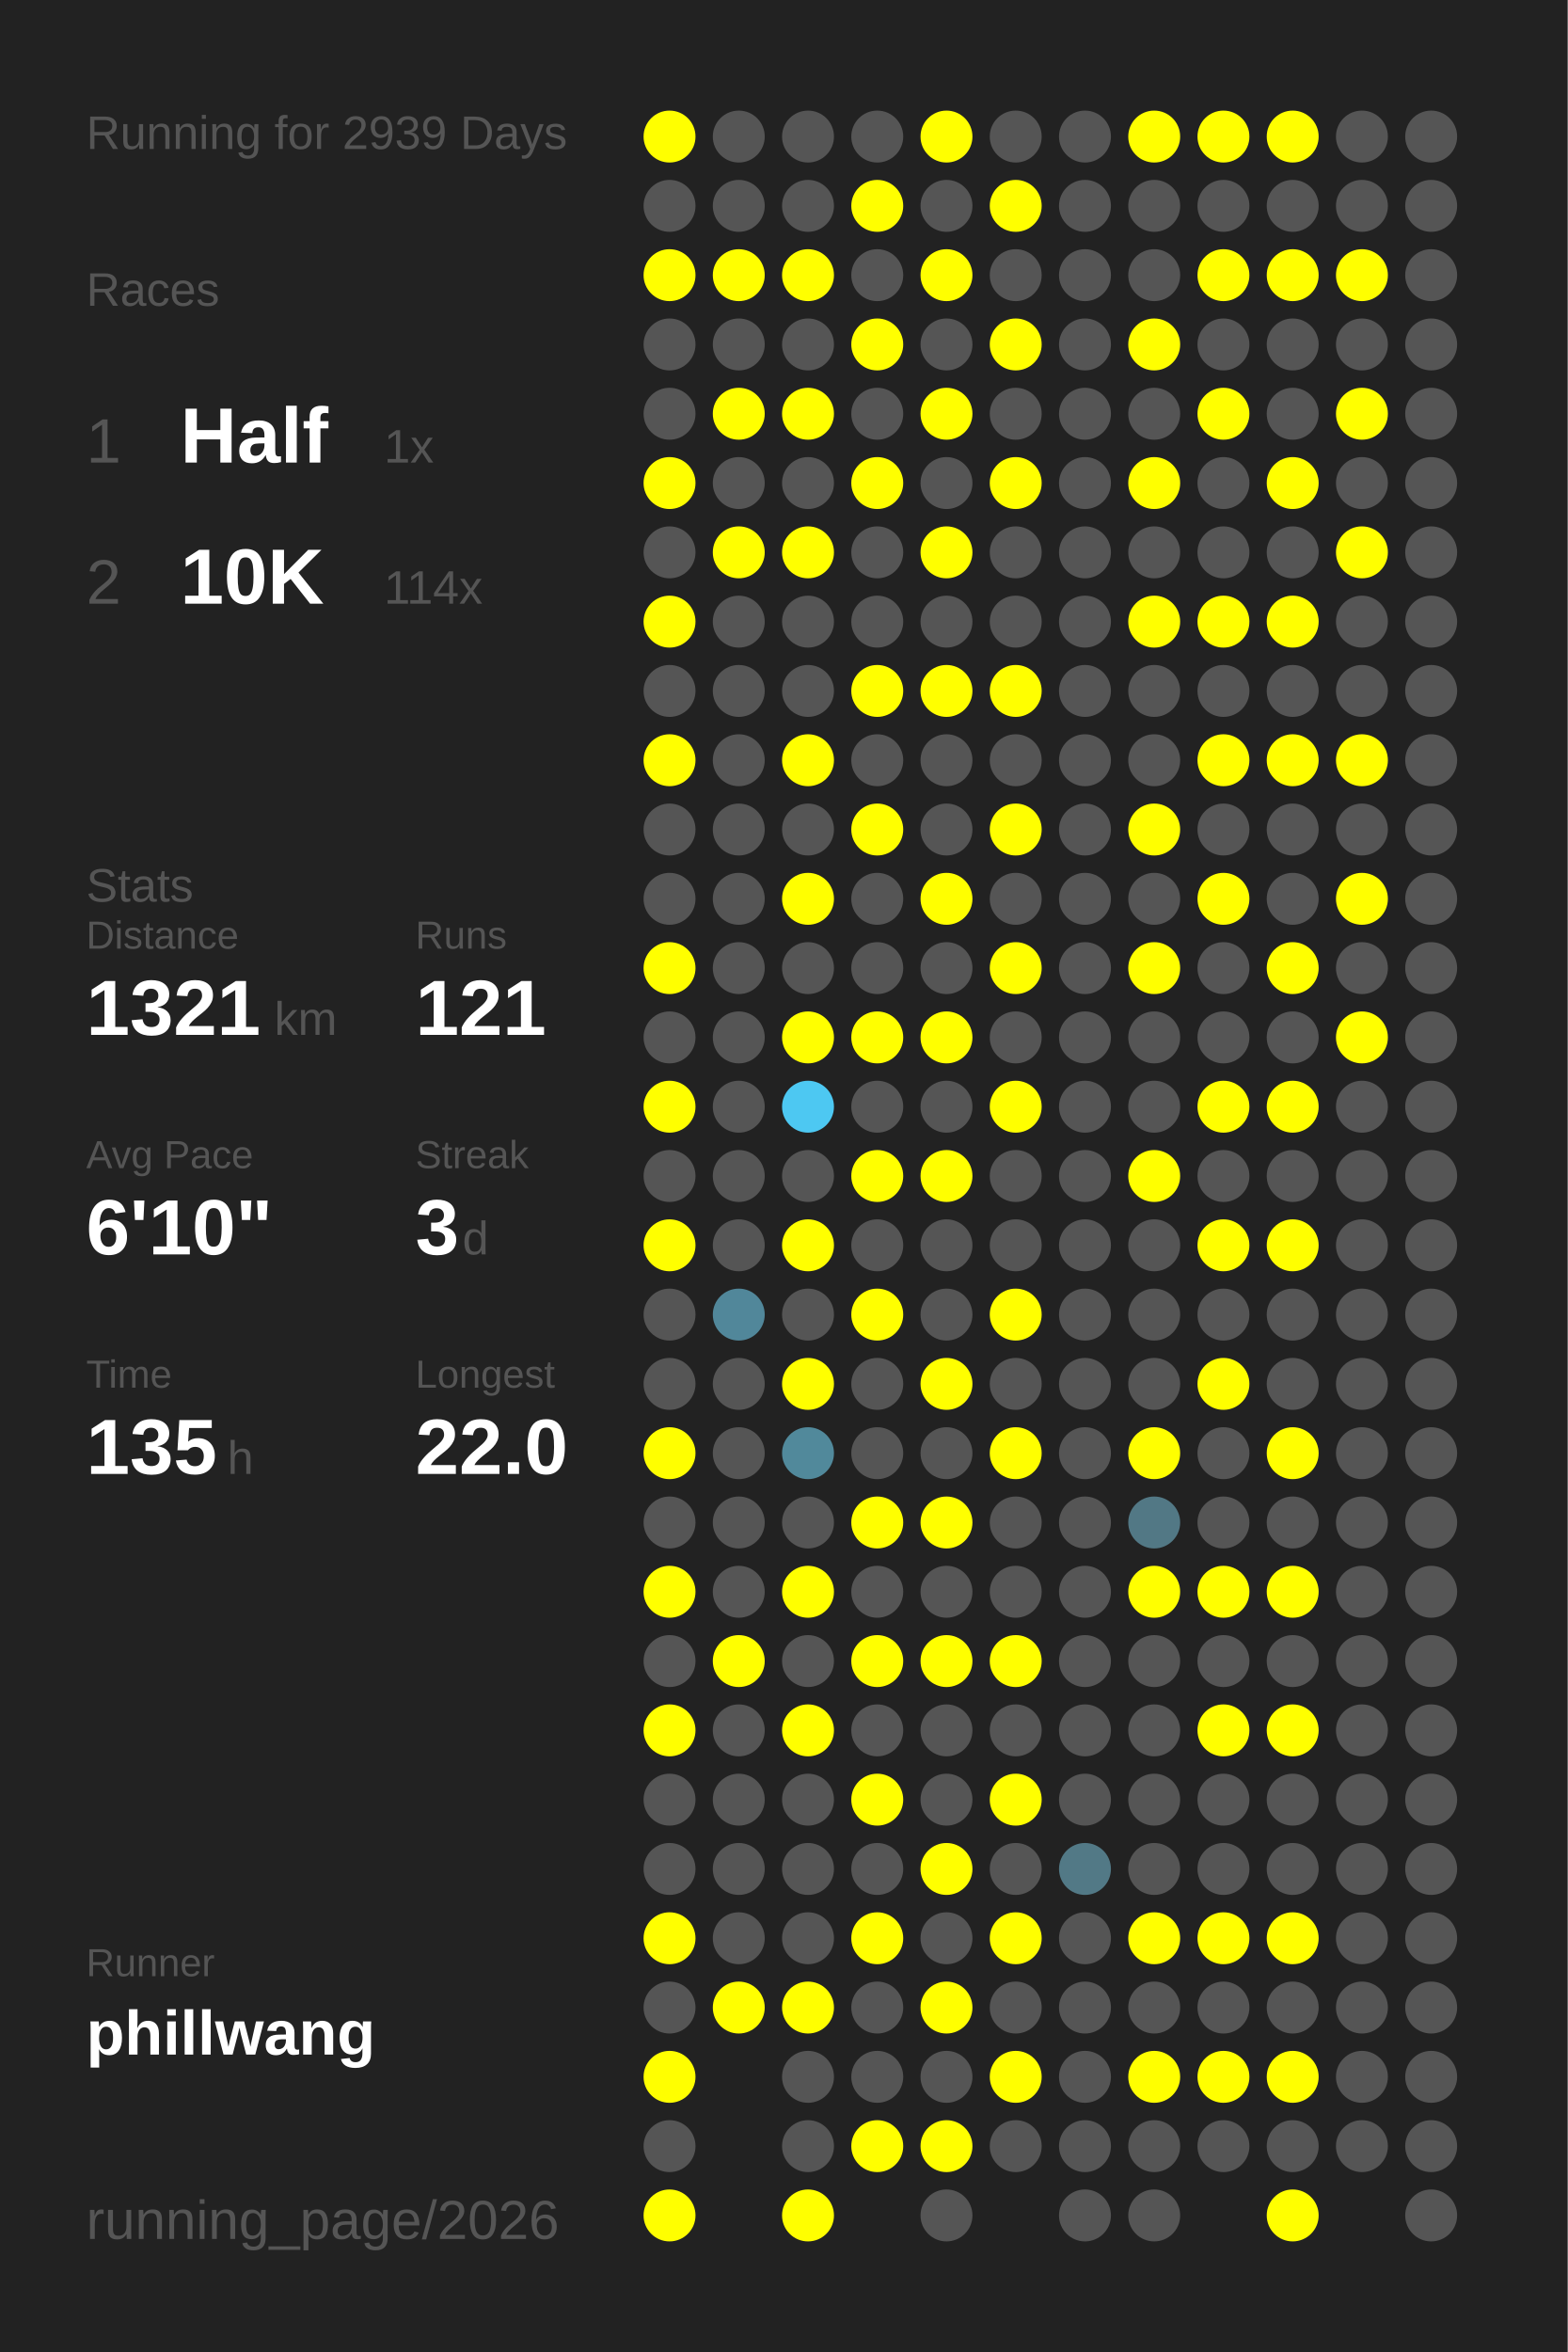
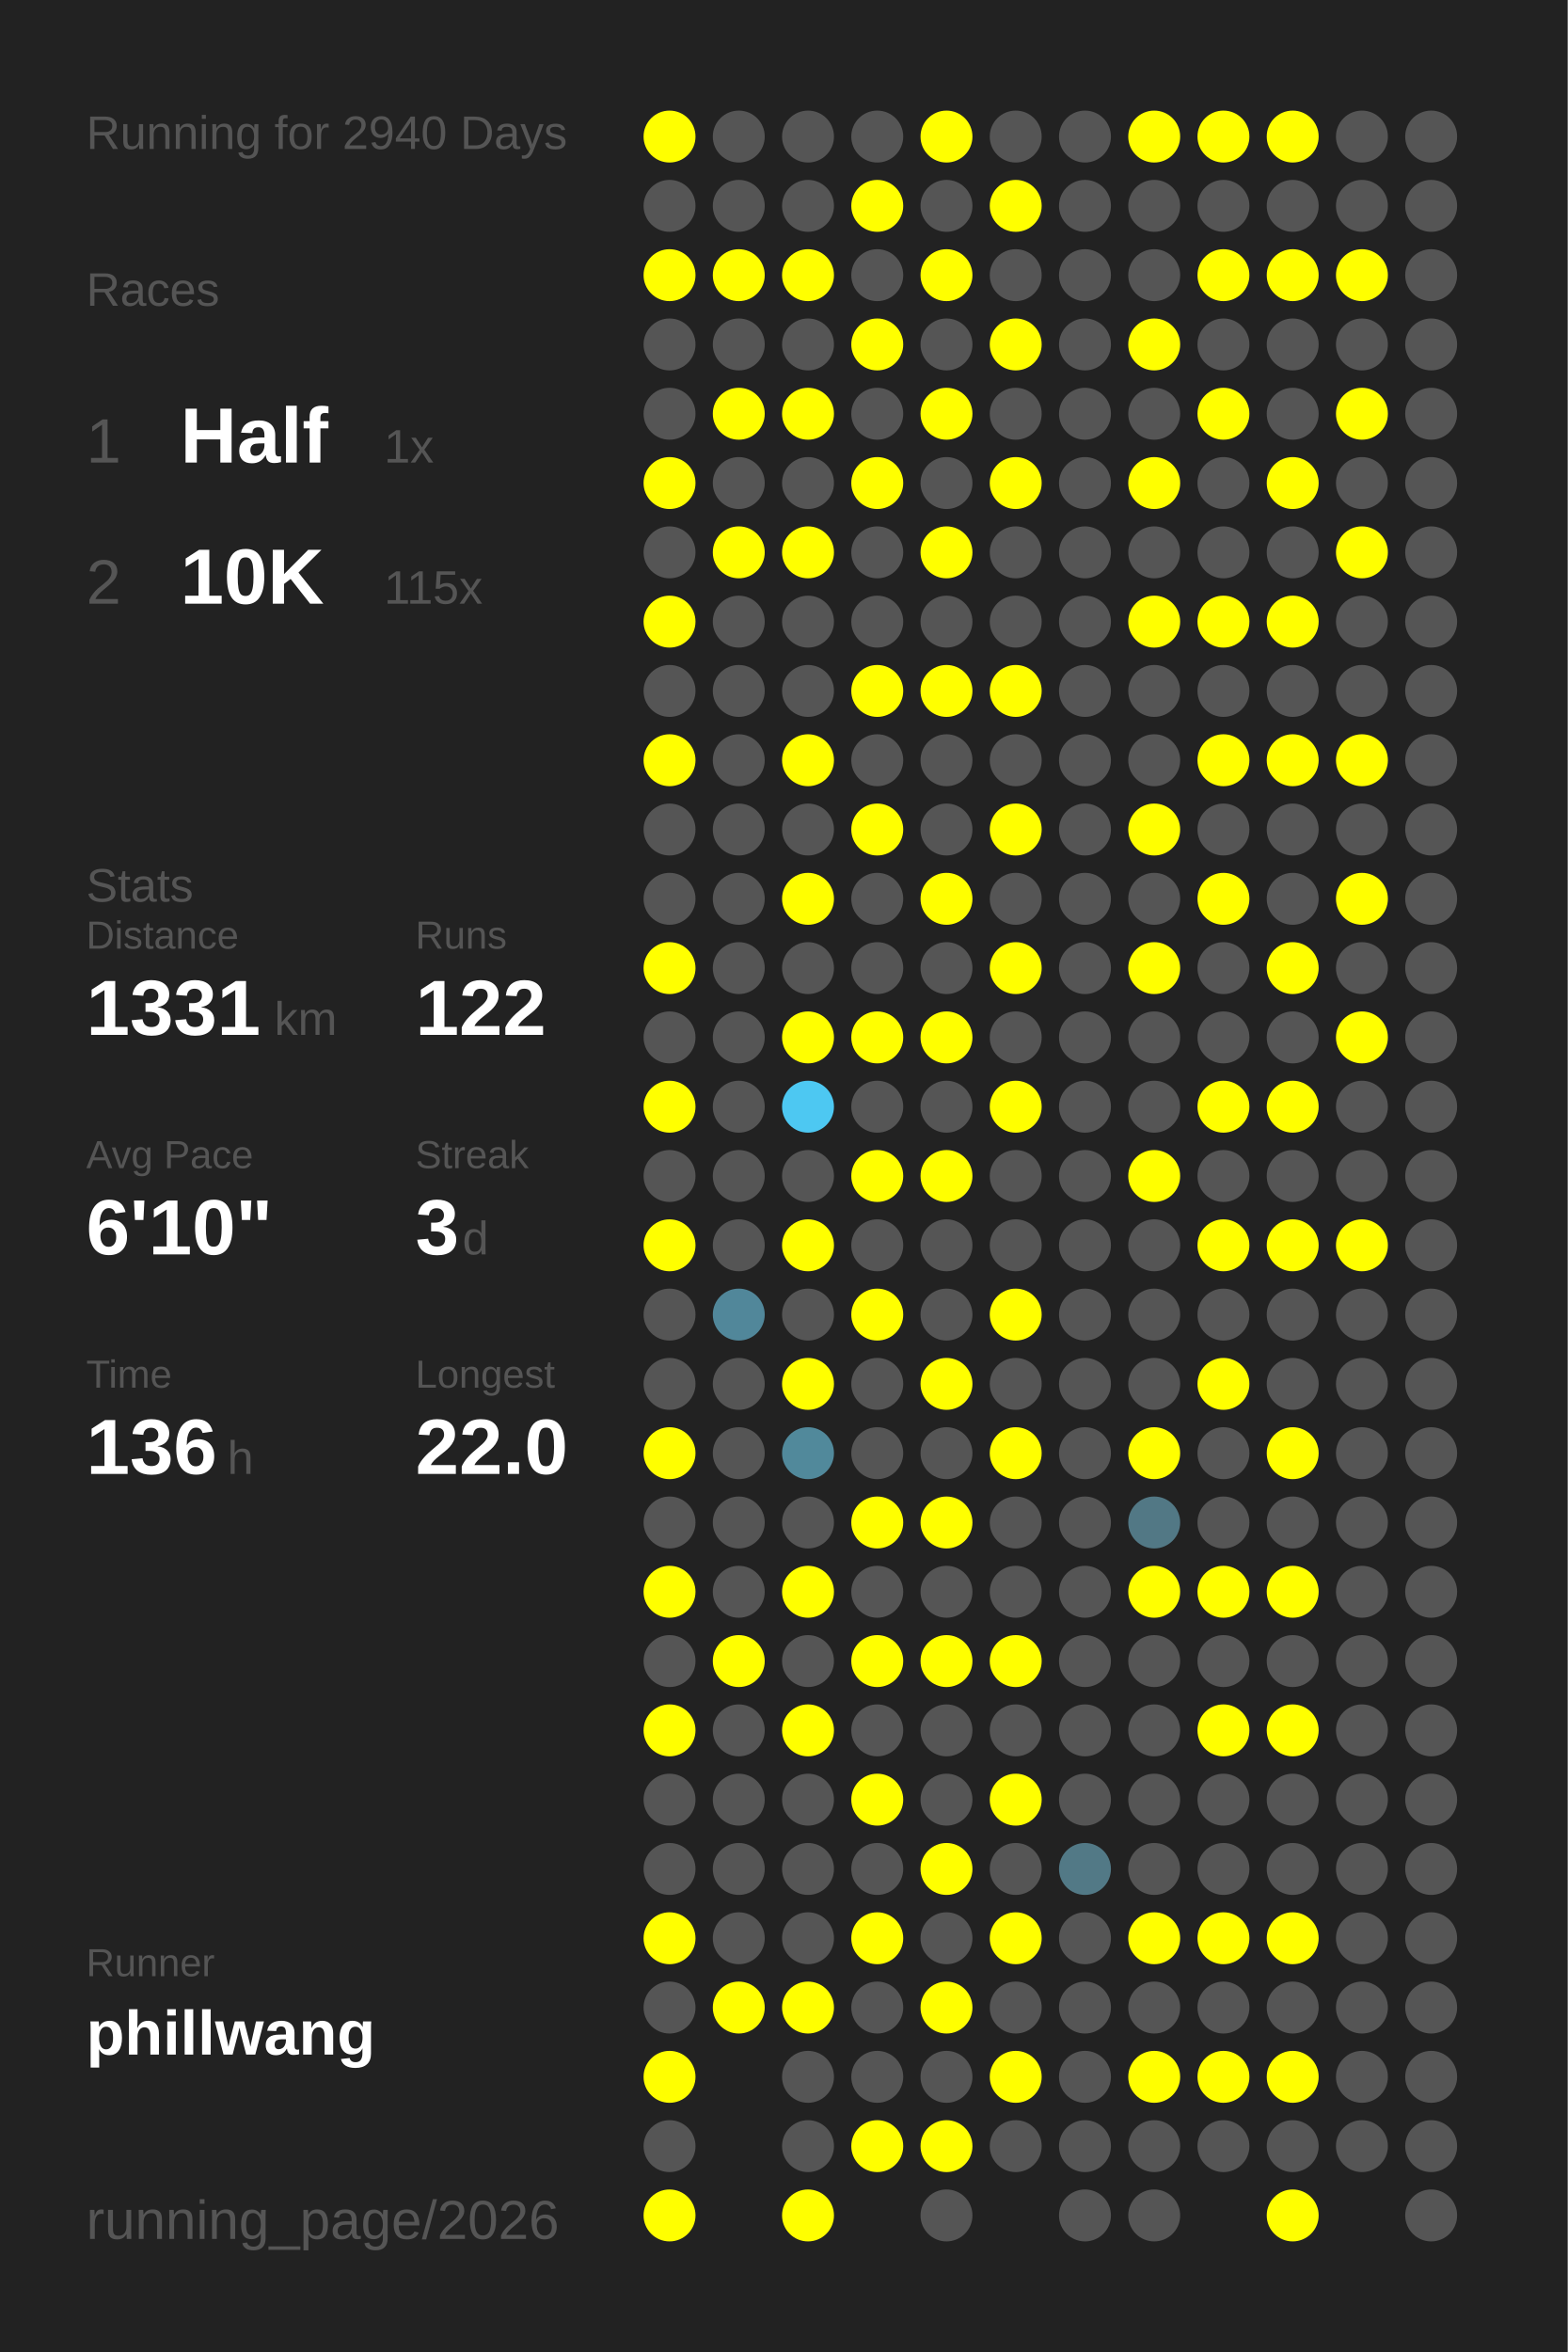
<svg xmlns="http://www.w3.org/2000/svg" baseProfile="full" height="300mm" version="1.1" viewBox="0,0,200,300" width="200mm">
  <defs />
  <rect fill="#222222" height="300" width="200" x="0" y="0" />
-   <text fill="#555555" style="font-size:6px; font-family:Arial;" x="11" y="19">Running for 2939 Days</text>
+   <text fill="#555555" style="font-size:6px; font-family:Arial;" x="11" y="19">Running for 2940 Days</text>
  <text fill="#555555" style="font-size:6px; font-family:Arial;" x="11" y="39">Races</text>
  <text fill="#555555" style="font-size:8px; font-family:Arial;" x="11" y="59">1</text>
  <text fill="#FFFFFF" style="font-size:10px; font-family:Arial; font-weight:bold;" x="23" y="59">Half</text>
  <text fill="#555555" style="font-size:6px; font-family:Arial;" x="49" y="59">1x</text>
  <text fill="#555555" style="font-size:8px; font-family:Arial;" x="11" y="77">2</text>
  <text fill="#FFFFFF" style="font-size:10px; font-family:Arial; font-weight:bold;" x="23" y="77">10K</text>
-   <text fill="#555555" style="font-size:6px; font-family:Arial;" x="49" y="77">114x</text>
+   <text fill="#555555" style="font-size:6px; font-family:Arial;" x="49" y="77">115x</text>
  <text fill="#555555" style="font-size:6px; font-family:Arial;" x="11" y="115">Stats</text>
  <text fill="#555555" style="font-size:5px; font-family:Arial;" x="11" y="121">Distance</text>
-   <text fill="#FFFFFF" style="font-size:10px; font-family:Arial; font-weight:bold;" x="11" y="132">1321</text>
+   <text fill="#FFFFFF" style="font-size:10px; font-family:Arial; font-weight:bold;" x="11" y="132">1331</text>
  <text fill="#555555" style="font-size:6px; font-family:Arial;" x="35" y="132">km</text>
  <text fill="#555555" style="font-size:5px; font-family:Arial;" x="53" y="121">Runs</text>
-   <text fill="#FFFFFF" style="font-size:10px; font-family:Arial; font-weight:bold;" x="53" y="132">121</text>
+   <text fill="#FFFFFF" style="font-size:10px; font-family:Arial; font-weight:bold;" x="53" y="132">122</text>
  <text fill="#555555" style="font-size:5px; font-family:Arial;" x="11" y="149">Avg Pace</text>
  <text fill="#FFFFFF" style="font-size:10px; font-family:Arial; font-weight:bold;" x="11" y="160">6'10"</text>
  <text fill="#555555" style="font-size:5px; font-family:Arial;" x="53" y="149">Streak</text>
  <text fill="#FFFFFF" style="font-size:10px; font-family:Arial; font-weight:bold;" x="53" y="160">3</text>
  <text fill="#555555" style="font-size:6px; font-family:Arial;" x="59" y="160">d</text>
  <text fill="#555555" style="font-size:5px; font-family:Arial;" x="11" y="177">Time</text>
-   <text fill="#FFFFFF" style="font-size:10px; font-family:Arial; font-weight:bold;" x="11" y="188">135</text>
+   <text fill="#FFFFFF" style="font-size:10px; font-family:Arial; font-weight:bold;" x="11" y="188">136</text>
  <text fill="#555555" style="font-size:6px; font-family:Arial;" x="29" y="188">h</text>
  <text fill="#555555" style="font-size:5px; font-family:Arial;" x="53" y="177">Longest</text>
  <text fill="#FFFFFF" style="font-size:10px; font-family:Arial; font-weight:bold;" x="53" y="188">22.0</text>
  <text fill="#555555" style="font-size:5px; font-family:Arial;" x="11" y="252.065">Runner</text>
  <text fill="#FFFFFF" style="font-size:8px; font-family:Arial; font-weight:bold;" x="11" y="262.065">phillwang</text>
  <text fill="#555555" style="font-size:7px; font-family:Arial;" x="11" y="285.581">running_page/2026</text>
  <circle cx="85.417" cy="17.419" fill="#FFFF00" r="3.312" />
  <circle cx="85.417" cy="26.258" fill="#555555" r="3.312" />
  <circle cx="85.417" cy="35.097" fill="#FFFF00" r="3.312" />
  <circle cx="85.417" cy="43.935" fill="#555555" r="3.312" />
  <circle cx="85.417" cy="52.774" fill="#555555" r="3.312" />
  <circle cx="85.417" cy="61.613" fill="#FFFF00" r="3.312" />
  <circle cx="85.417" cy="70.452" fill="#555555" r="3.312" />
  <circle cx="85.417" cy="79.29" fill="#FFFF00" r="3.312" />
  <circle cx="85.417" cy="88.129" fill="#555555" r="3.312" />
  <circle cx="85.417" cy="96.968" fill="#FFFF00" r="3.312" />
  <circle cx="85.417" cy="105.806" fill="#555555" r="3.312" />
  <circle cx="85.417" cy="114.645" fill="#555555" r="3.312" />
  <circle cx="85.417" cy="123.484" fill="#FFFF00" r="3.312" />
  <circle cx="85.417" cy="132.323" fill="#555555" r="3.312" />
  <circle cx="85.417" cy="141.161" fill="#FFFF00" r="3.312" />
  <circle cx="85.417" cy="150" fill="#555555" r="3.312" />
  <circle cx="85.417" cy="158.839" fill="#FFFF00" r="3.312" />
  <circle cx="85.417" cy="167.677" fill="#555555" r="3.312" />
  <circle cx="85.417" cy="176.516" fill="#555555" r="3.312" />
  <circle cx="85.417" cy="185.355" fill="#FFFF00" r="3.312" />
  <circle cx="85.417" cy="194.194" fill="#555555" r="3.312" />
  <circle cx="85.417" cy="203.032" fill="#FFFF00" r="3.312" />
  <circle cx="85.417" cy="211.871" fill="#555555" r="3.312" />
  <circle cx="85.417" cy="220.71" fill="#FFFF00" r="3.312" />
  <circle cx="85.417" cy="229.548" fill="#555555" r="3.312" />
  <circle cx="85.417" cy="238.387" fill="#555555" r="3.312" />
  <circle cx="85.417" cy="247.226" fill="#FFFF00" r="3.312" />
  <circle cx="85.417" cy="256.065" fill="#555555" r="3.312" />
  <circle cx="85.417" cy="264.903" fill="#FFFF00" r="3.312" />
  <circle cx="85.417" cy="273.742" fill="#555555" r="3.312" />
  <circle cx="85.417" cy="282.581" fill="#FFFF00" r="3.312" />
  <circle cx="94.25" cy="17.419" fill="#555555" r="3.312" />
  <circle cx="94.25" cy="26.258" fill="#555555" r="3.312" />
  <circle cx="94.25" cy="35.097" fill="#FFFF00" r="3.312" />
  <circle cx="94.25" cy="43.935" fill="#555555" r="3.312" />
  <circle cx="94.25" cy="52.774" fill="#FFFF00" r="3.312" />
  <circle cx="94.25" cy="61.613" fill="#555555" r="3.312" />
  <circle cx="94.25" cy="70.452" fill="#FFFF00" r="3.312" />
  <circle cx="94.25" cy="79.29" fill="#555555" r="3.312" />
  <circle cx="94.25" cy="88.129" fill="#555555" r="3.312" />
  <circle cx="94.25" cy="96.968" fill="#555555" r="3.312" />
  <circle cx="94.25" cy="105.806" fill="#555555" r="3.312" />
  <circle cx="94.25" cy="114.645" fill="#555555" r="3.312" />
  <circle cx="94.25" cy="123.484" fill="#555555" r="3.312" />
  <circle cx="94.25" cy="132.323" fill="#555555" r="3.312" />
  <circle cx="94.25" cy="141.161" fill="#555555" r="3.312" />
  <circle cx="94.25" cy="150" fill="#555555" r="3.312" />
  <circle cx="94.25" cy="158.839" fill="#555555" r="3.312" />
  <circle cx="94.25" cy="167.677" fill="#51879a" r="3.312" />
  <circle cx="94.25" cy="176.516" fill="#555555" r="3.312" />
  <circle cx="94.25" cy="185.355" fill="#555555" r="3.312" />
  <circle cx="94.25" cy="194.194" fill="#555555" r="3.312" />
  <circle cx="94.25" cy="203.032" fill="#555555" r="3.312" />
  <circle cx="94.25" cy="211.871" fill="#FFFF00" r="3.312" />
  <circle cx="94.25" cy="220.71" fill="#555555" r="3.312" />
  <circle cx="94.25" cy="229.548" fill="#555555" r="3.312" />
  <circle cx="94.25" cy="238.387" fill="#555555" r="3.312" />
  <circle cx="94.25" cy="247.226" fill="#555555" r="3.312" />
  <circle cx="94.25" cy="256.065" fill="#FFFF00" r="3.312" />
  <circle cx="103.083" cy="17.419" fill="#555555" r="3.312" />
  <circle cx="103.083" cy="26.258" fill="#555555" r="3.312" />
  <circle cx="103.083" cy="35.097" fill="#FFFF00" r="3.312" />
  <circle cx="103.083" cy="43.935" fill="#555555" r="3.312" />
  <circle cx="103.083" cy="52.774" fill="#FFFF00" r="3.312" />
  <circle cx="103.083" cy="61.613" fill="#555555" r="3.312" />
  <circle cx="103.083" cy="70.452" fill="#FFFF00" r="3.312" />
  <circle cx="103.083" cy="79.29" fill="#555555" r="3.312" />
  <circle cx="103.083" cy="88.129" fill="#555555" r="3.312" />
  <circle cx="103.083" cy="96.968" fill="#FFFF00" r="3.312" />
  <circle cx="103.083" cy="105.806" fill="#555555" r="3.312" />
  <circle cx="103.083" cy="114.645" fill="#FFFF00" r="3.312" />
  <circle cx="103.083" cy="123.484" fill="#555555" r="3.312" />
  <circle cx="103.083" cy="132.323" fill="#FFFF00" r="3.312" />
  <circle cx="103.083" cy="141.161" fill="#4dc8f2" r="3.312" />
  <circle cx="103.083" cy="150" fill="#555555" r="3.312" />
  <circle cx="103.083" cy="158.839" fill="#FFFF00" r="3.312" />
  <circle cx="103.083" cy="167.677" fill="#555555" r="3.312" />
  <circle cx="103.083" cy="176.516" fill="#FFFF00" r="3.312" />
  <circle cx="103.083" cy="185.355" fill="#51899b" r="3.312" />
  <circle cx="103.083" cy="194.194" fill="#555555" r="3.312" />
  <circle cx="103.083" cy="203.032" fill="#FFFF00" r="3.312" />
  <circle cx="103.083" cy="211.871" fill="#555555" r="3.312" />
  <circle cx="103.083" cy="220.71" fill="#FFFF00" r="3.312" />
  <circle cx="103.083" cy="229.548" fill="#555555" r="3.312" />
  <circle cx="103.083" cy="238.387" fill="#555555" r="3.312" />
  <circle cx="103.083" cy="247.226" fill="#555555" r="3.312" />
  <circle cx="103.083" cy="256.065" fill="#FFFF00" r="3.312" />
  <circle cx="103.083" cy="264.903" fill="#555555" r="3.312" />
  <circle cx="103.083" cy="273.742" fill="#555555" r="3.312" />
  <circle cx="103.083" cy="282.581" fill="#FFFF00" r="3.312" />
  <circle cx="111.917" cy="17.419" fill="#555555" r="3.312" />
  <circle cx="111.917" cy="26.258" fill="#FFFF00" r="3.312" />
  <circle cx="111.917" cy="35.097" fill="#555555" r="3.312" />
  <circle cx="111.917" cy="43.935" fill="#FFFF00" r="3.312" />
  <circle cx="111.917" cy="52.774" fill="#555555" r="3.312" />
  <circle cx="111.917" cy="61.613" fill="#FFFF00" r="3.312" />
  <circle cx="111.917" cy="70.452" fill="#555555" r="3.312" />
  <circle cx="111.917" cy="79.29" fill="#555555" r="3.312" />
  <circle cx="111.917" cy="88.129" fill="#FFFF00" r="3.312" />
  <circle cx="111.917" cy="96.968" fill="#555555" r="3.312" />
  <circle cx="111.917" cy="105.806" fill="#FFFF00" r="3.312" />
  <circle cx="111.917" cy="114.645" fill="#555555" r="3.312" />
  <circle cx="111.917" cy="123.484" fill="#555555" r="3.312" />
  <circle cx="111.917" cy="132.323" fill="#FFFF00" r="3.312" />
  <circle cx="111.917" cy="141.161" fill="#555555" r="3.312" />
  <circle cx="111.917" cy="150" fill="#FFFF00" r="3.312" />
  <circle cx="111.917" cy="158.839" fill="#555555" r="3.312" />
  <circle cx="111.917" cy="167.677" fill="#FFFF00" r="3.312" />
  <circle cx="111.917" cy="176.516" fill="#555555" r="3.312" />
  <circle cx="111.917" cy="185.355" fill="#555555" r="3.312" />
  <circle cx="111.917" cy="194.194" fill="#FFFF00" r="3.312" />
  <circle cx="111.917" cy="203.032" fill="#555555" r="3.312" />
  <circle cx="111.917" cy="211.871" fill="#FFFF00" r="3.312" />
  <circle cx="111.917" cy="220.71" fill="#555555" r="3.312" />
  <circle cx="111.917" cy="229.548" fill="#FFFF00" r="3.312" />
  <circle cx="111.917" cy="238.387" fill="#555555" r="3.312" />
  <circle cx="111.917" cy="247.226" fill="#FFFF00" r="3.312" />
  <circle cx="111.917" cy="256.065" fill="#555555" r="3.312" />
  <circle cx="111.917" cy="264.903" fill="#555555" r="3.312" />
  <circle cx="111.917" cy="273.742" fill="#FFFF00" r="3.312" />
  <circle cx="120.75" cy="17.419" fill="#FFFF00" r="3.312" />
  <circle cx="120.75" cy="26.258" fill="#555555" r="3.312" />
  <circle cx="120.75" cy="35.097" fill="#FFFF00" r="3.312" />
  <circle cx="120.75" cy="43.935" fill="#555555" r="3.312" />
  <circle cx="120.75" cy="52.774" fill="#FFFF00" r="3.312" />
  <circle cx="120.75" cy="61.613" fill="#555555" r="3.312" />
  <circle cx="120.75" cy="70.452" fill="#FFFF00" r="3.312" />
  <circle cx="120.75" cy="79.29" fill="#555555" r="3.312" />
  <circle cx="120.75" cy="88.129" fill="#FFFF00" r="3.312" />
  <circle cx="120.75" cy="96.968" fill="#555555" r="3.312" />
  <circle cx="120.75" cy="105.806" fill="#555555" r="3.312" />
  <circle cx="120.75" cy="114.645" fill="#FFFF00" r="3.312" />
  <circle cx="120.75" cy="123.484" fill="#555555" r="3.312" />
  <circle cx="120.75" cy="132.323" fill="#FFFF00" r="3.312" />
  <circle cx="120.75" cy="141.161" fill="#555555" r="3.312" />
  <circle cx="120.75" cy="150" fill="#FFFF00" r="3.312" />
  <circle cx="120.75" cy="158.839" fill="#555555" r="3.312" />
  <circle cx="120.75" cy="167.677" fill="#555555" r="3.312" />
  <circle cx="120.75" cy="176.516" fill="#FFFF00" r="3.312" />
  <circle cx="120.75" cy="185.355" fill="#555555" r="3.312" />
  <circle cx="120.75" cy="194.194" fill="#FFFF00" r="3.312" />
  <circle cx="120.75" cy="203.032" fill="#555555" r="3.312" />
  <circle cx="120.75" cy="211.871" fill="#FFFF00" r="3.312" />
  <circle cx="120.75" cy="220.71" fill="#555555" r="3.312" />
  <circle cx="120.75" cy="229.548" fill="#555555" r="3.312" />
  <circle cx="120.75" cy="238.387" fill="#FFFF00" r="3.312" />
  <circle cx="120.75" cy="247.226" fill="#555555" r="3.312" />
  <circle cx="120.75" cy="256.065" fill="#FFFF00" r="3.312" />
  <circle cx="120.75" cy="264.903" fill="#555555" r="3.312" />
  <circle cx="120.75" cy="273.742" fill="#FFFF00" r="3.312" />
  <circle cx="120.75" cy="282.581" fill="#555555" r="3.312" />
  <circle cx="129.583" cy="17.419" fill="#555555" r="3.312" />
  <circle cx="129.583" cy="26.258" fill="#FFFF00" r="3.312" />
  <circle cx="129.583" cy="35.097" fill="#555555" r="3.312" />
  <circle cx="129.583" cy="43.935" fill="#FFFF00" r="3.312" />
  <circle cx="129.583" cy="52.774" fill="#555555" r="3.312" />
  <circle cx="129.583" cy="61.613" fill="#FFFF00" r="3.312" />
  <circle cx="129.583" cy="70.452" fill="#555555" r="3.312" />
  <circle cx="129.583" cy="79.29" fill="#555555" r="3.312" />
  <circle cx="129.583" cy="88.129" fill="#FFFF00" r="3.312" />
  <circle cx="129.583" cy="96.968" fill="#555555" r="3.312" />
  <circle cx="129.583" cy="105.806" fill="#FFFF00" r="3.312" />
  <circle cx="129.583" cy="114.645" fill="#555555" r="3.312" />
  <circle cx="129.583" cy="123.484" fill="#FFFF00" r="3.312" />
  <circle cx="129.583" cy="132.323" fill="#555555" r="3.312" />
  <circle cx="129.583" cy="141.161" fill="#FFFF00" r="3.312" />
  <circle cx="129.583" cy="150" fill="#555555" r="3.312" />
  <circle cx="129.583" cy="158.839" fill="#555555" r="3.312" />
  <circle cx="129.583" cy="167.677" fill="#FFFF00" r="3.312" />
  <circle cx="129.583" cy="176.516" fill="#555555" r="3.312" />
  <circle cx="129.583" cy="185.355" fill="#FFFF00" r="3.312" />
  <circle cx="129.583" cy="194.194" fill="#555555" r="3.312" />
  <circle cx="129.583" cy="203.032" fill="#555555" r="3.312" />
  <circle cx="129.583" cy="211.871" fill="#FFFF00" r="3.312" />
  <circle cx="129.583" cy="220.71" fill="#555555" r="3.312" />
  <circle cx="129.583" cy="229.548" fill="#FFFF00" r="3.312" />
  <circle cx="129.583" cy="238.387" fill="#555555" r="3.312" />
  <circle cx="129.583" cy="247.226" fill="#FFFF00" r="3.312" />
  <circle cx="129.583" cy="256.065" fill="#555555" r="3.312" />
  <circle cx="129.583" cy="264.903" fill="#FFFF00" r="3.312" />
  <circle cx="129.583" cy="273.742" fill="#555555" r="3.312" />
  <circle cx="138.417" cy="17.419" fill="#555555" r="3.312" />
  <circle cx="138.417" cy="26.258" fill="#555555" r="3.312" />
  <circle cx="138.417" cy="35.097" fill="#555555" r="3.312" />
  <circle cx="138.417" cy="43.935" fill="#555555" r="3.312" />
  <circle cx="138.417" cy="52.774" fill="#555555" r="3.312" />
  <circle cx="138.417" cy="61.613" fill="#555555" r="3.312" />
  <circle cx="138.417" cy="70.452" fill="#555555" r="3.312" />
  <circle cx="138.417" cy="79.29" fill="#555555" r="3.312" />
  <circle cx="138.417" cy="88.129" fill="#555555" r="3.312" />
  <circle cx="138.417" cy="96.968" fill="#555555" r="3.312" />
  <circle cx="138.417" cy="105.806" fill="#555555" r="3.312" />
  <circle cx="138.417" cy="114.645" fill="#555555" r="3.312" />
  <circle cx="138.417" cy="123.484" fill="#555555" r="3.312" />
  <circle cx="138.417" cy="132.323" fill="#555555" r="3.312" />
  <circle cx="138.417" cy="141.161" fill="#555555" r="3.312" />
  <circle cx="138.417" cy="150" fill="#555555" r="3.312" />
  <circle cx="138.417" cy="158.839" fill="#555555" r="3.312" />
  <circle cx="138.417" cy="167.677" fill="#555555" r="3.312" />
  <circle cx="138.417" cy="176.516" fill="#555555" r="3.312" />
  <circle cx="138.417" cy="185.355" fill="#555555" r="3.312" />
  <circle cx="138.417" cy="194.194" fill="#555555" r="3.312" />
  <circle cx="138.417" cy="203.032" fill="#555555" r="3.312" />
  <circle cx="138.417" cy="211.871" fill="#555555" r="3.312" />
  <circle cx="138.417" cy="220.71" fill="#555555" r="3.312" />
  <circle cx="138.417" cy="229.548" fill="#555555" r="3.312" />
  <circle cx="138.417" cy="238.387" fill="#527986" r="3.312" />
  <circle cx="138.417" cy="247.226" fill="#555555" r="3.312" />
  <circle cx="138.417" cy="256.065" fill="#555555" r="3.312" />
  <circle cx="138.417" cy="264.903" fill="#555555" r="3.312" />
  <circle cx="138.417" cy="273.742" fill="#555555" r="3.312" />
  <circle cx="138.417" cy="282.581" fill="#555555" r="3.312" />
  <circle cx="147.25" cy="17.419" fill="#FFFF00" r="3.312" />
  <circle cx="147.25" cy="26.258" fill="#555555" r="3.312" />
  <circle cx="147.25" cy="35.097" fill="#555555" r="3.312" />
  <circle cx="147.25" cy="43.935" fill="#FFFF00" r="3.312" />
  <circle cx="147.25" cy="52.774" fill="#555555" r="3.312" />
  <circle cx="147.25" cy="61.613" fill="#FFFF00" r="3.312" />
  <circle cx="147.25" cy="70.452" fill="#555555" r="3.312" />
  <circle cx="147.25" cy="79.29" fill="#FFFF00" r="3.312" />
  <circle cx="147.25" cy="88.129" fill="#555555" r="3.312" />
  <circle cx="147.25" cy="96.968" fill="#555555" r="3.312" />
  <circle cx="147.25" cy="105.806" fill="#FFFF00" r="3.312" />
  <circle cx="147.25" cy="114.645" fill="#555555" r="3.312" />
  <circle cx="147.25" cy="123.484" fill="#FFFF00" r="3.312" />
  <circle cx="147.25" cy="132.323" fill="#555555" r="3.312" />
  <circle cx="147.25" cy="141.161" fill="#555555" r="3.312" />
  <circle cx="147.25" cy="150" fill="#FFFF00" r="3.312" />
  <circle cx="147.25" cy="158.839" fill="#555555" r="3.312" />
  <circle cx="147.25" cy="167.677" fill="#555555" r="3.312" />
  <circle cx="147.25" cy="176.516" fill="#555555" r="3.312" />
  <circle cx="147.25" cy="185.355" fill="#FFFF00" r="3.312" />
  <circle cx="147.25" cy="194.194" fill="#527885" r="3.312" />
  <circle cx="147.25" cy="203.032" fill="#FFFF00" r="3.312" />
  <circle cx="147.25" cy="211.871" fill="#555555" r="3.312" />
  <circle cx="147.25" cy="220.71" fill="#555555" r="3.312" />
  <circle cx="147.25" cy="229.548" fill="#555555" r="3.312" />
  <circle cx="147.25" cy="238.387" fill="#555555" r="3.312" />
  <circle cx="147.25" cy="247.226" fill="#FFFF00" r="3.312" />
  <circle cx="147.25" cy="256.065" fill="#555555" r="3.312" />
  <circle cx="147.25" cy="264.903" fill="#FFFF00" r="3.312" />
  <circle cx="147.25" cy="273.742" fill="#555555" r="3.312" />
  <circle cx="147.25" cy="282.581" fill="#555555" r="3.312" />
  <circle cx="156.083" cy="17.419" fill="#FFFF00" r="3.312" />
  <circle cx="156.083" cy="26.258" fill="#555555" r="3.312" />
  <circle cx="156.083" cy="35.097" fill="#FFFF00" r="3.312" />
  <circle cx="156.083" cy="43.935" fill="#555555" r="3.312" />
  <circle cx="156.083" cy="52.774" fill="#FFFF00" r="3.312" />
  <circle cx="156.083" cy="61.613" fill="#555555" r="3.312" />
  <circle cx="156.083" cy="70.452" fill="#555555" r="3.312" />
  <circle cx="156.083" cy="79.29" fill="#FFFF00" r="3.312" />
  <circle cx="156.083" cy="88.129" fill="#555555" r="3.312" />
  <circle cx="156.083" cy="96.968" fill="#FFFF00" r="3.312" />
  <circle cx="156.083" cy="105.806" fill="#555555" r="3.312" />
  <circle cx="156.083" cy="114.645" fill="#FFFF00" r="3.312" />
  <circle cx="156.083" cy="123.484" fill="#555555" r="3.312" />
  <circle cx="156.083" cy="132.323" fill="#555555" r="3.312" />
  <circle cx="156.083" cy="141.161" fill="#FFFF00" r="3.312" />
  <circle cx="156.083" cy="150" fill="#555555" r="3.312" />
  <circle cx="156.083" cy="158.839" fill="#FFFF00" r="3.312" />
  <circle cx="156.083" cy="167.677" fill="#555555" r="3.312" />
  <circle cx="156.083" cy="176.516" fill="#FFFF00" r="3.312" />
  <circle cx="156.083" cy="185.355" fill="#555555" r="3.312" />
  <circle cx="156.083" cy="194.194" fill="#555555" r="3.312" />
  <circle cx="156.083" cy="203.032" fill="#FFFF00" r="3.312" />
  <circle cx="156.083" cy="211.871" fill="#555555" r="3.312" />
  <circle cx="156.083" cy="220.71" fill="#FFFF00" r="3.312" />
  <circle cx="156.083" cy="229.548" fill="#555555" r="3.312" />
  <circle cx="156.083" cy="238.387" fill="#555555" r="3.312" />
  <circle cx="156.083" cy="247.226" fill="#FFFF00" r="3.312" />
  <circle cx="156.083" cy="256.065" fill="#555555" r="3.312" />
  <circle cx="156.083" cy="264.903" fill="#FFFF00" r="3.312" />
  <circle cx="156.083" cy="273.742" fill="#555555" r="3.312" />
  <circle cx="164.917" cy="17.419" fill="#FFFF00" r="3.312" />
  <circle cx="164.917" cy="26.258" fill="#555555" r="3.312" />
  <circle cx="164.917" cy="35.097" fill="#FFFF00" r="3.312" />
  <circle cx="164.917" cy="43.935" fill="#555555" r="3.312" />
  <circle cx="164.917" cy="52.774" fill="#555555" r="3.312" />
  <circle cx="164.917" cy="61.613" fill="#FFFF00" r="3.312" />
  <circle cx="164.917" cy="70.452" fill="#555555" r="3.312" />
  <circle cx="164.917" cy="79.29" fill="#FFFF00" r="3.312" />
  <circle cx="164.917" cy="88.129" fill="#555555" r="3.312" />
  <circle cx="164.917" cy="96.968" fill="#FFFF00" r="3.312" />
  <circle cx="164.917" cy="105.806" fill="#555555" r="3.312" />
  <circle cx="164.917" cy="114.645" fill="#555555" r="3.312" />
  <circle cx="164.917" cy="123.484" fill="#FFFF00" r="3.312" />
  <circle cx="164.917" cy="132.323" fill="#555555" r="3.312" />
  <circle cx="164.917" cy="141.161" fill="#FFFF00" r="3.312" />
  <circle cx="164.917" cy="150" fill="#555555" r="3.312" />
  <circle cx="164.917" cy="158.839" fill="#FFFF00" r="3.312" />
  <circle cx="164.917" cy="167.677" fill="#555555" r="3.312" />
  <circle cx="164.917" cy="176.516" fill="#555555" r="3.312" />
  <circle cx="164.917" cy="185.355" fill="#FFFF00" r="3.312" />
  <circle cx="164.917" cy="194.194" fill="#555555" r="3.312" />
  <circle cx="164.917" cy="203.032" fill="#FFFF00" r="3.312" />
  <circle cx="164.917" cy="211.871" fill="#555555" r="3.312" />
  <circle cx="164.917" cy="220.71" fill="#FFFF00" r="3.312" />
  <circle cx="164.917" cy="229.548" fill="#555555" r="3.312" />
  <circle cx="164.917" cy="238.387" fill="#555555" r="3.312" />
  <circle cx="164.917" cy="247.226" fill="#FFFF00" r="3.312" />
  <circle cx="164.917" cy="256.065" fill="#555555" r="3.312" />
  <circle cx="164.917" cy="264.903" fill="#FFFF00" r="3.312" />
  <circle cx="164.917" cy="273.742" fill="#555555" r="3.312" />
  <circle cx="164.917" cy="282.581" fill="#FFFF00" r="3.312" />
  <circle cx="173.75" cy="17.419" fill="#555555" r="3.312" />
  <circle cx="173.75" cy="26.258" fill="#555555" r="3.312" />
  <circle cx="173.75" cy="35.097" fill="#FFFF00" r="3.312" />
  <circle cx="173.75" cy="43.935" fill="#555555" r="3.312" />
  <circle cx="173.75" cy="52.774" fill="#FFFF00" r="3.312" />
  <circle cx="173.75" cy="61.613" fill="#555555" r="3.312" />
  <circle cx="173.75" cy="70.452" fill="#FFFF00" r="3.312" />
  <circle cx="173.75" cy="79.29" fill="#555555" r="3.312" />
  <circle cx="173.75" cy="88.129" fill="#555555" r="3.312" />
  <circle cx="173.75" cy="96.968" fill="#FFFF00" r="3.312" />
  <circle cx="173.75" cy="105.806" fill="#555555" r="3.312" />
  <circle cx="173.75" cy="114.645" fill="#FFFF00" r="3.312" />
  <circle cx="173.75" cy="123.484" fill="#555555" r="3.312" />
  <circle cx="173.75" cy="132.323" fill="#FFFF00" r="3.312" />
  <circle cx="173.75" cy="141.161" fill="#555555" r="3.312" />
  <circle cx="173.75" cy="150" fill="#555555" r="3.312" />
-   <circle cx="173.75" cy="158.839" fill="#555555" r="3.312" />
+   <circle cx="173.75" cy="158.839" fill="#FFFF00" r="3.312" />
  <circle cx="173.75" cy="167.677" fill="#555555" r="3.312" />
  <circle cx="173.75" cy="176.516" fill="#555555" r="3.312" />
  <circle cx="173.75" cy="185.355" fill="#555555" r="3.312" />
  <circle cx="173.75" cy="194.194" fill="#555555" r="3.312" />
  <circle cx="173.75" cy="203.032" fill="#555555" r="3.312" />
  <circle cx="173.75" cy="211.871" fill="#555555" r="3.312" />
  <circle cx="173.75" cy="220.71" fill="#555555" r="3.312" />
  <circle cx="173.75" cy="229.548" fill="#555555" r="3.312" />
  <circle cx="173.75" cy="238.387" fill="#555555" r="3.312" />
  <circle cx="173.75" cy="247.226" fill="#555555" r="3.312" />
  <circle cx="173.75" cy="256.065" fill="#555555" r="3.312" />
  <circle cx="173.75" cy="264.903" fill="#555555" r="3.312" />
  <circle cx="173.75" cy="273.742" fill="#555555" r="3.312" />
  <circle cx="182.583" cy="17.419" fill="#555555" r="3.312" />
  <circle cx="182.583" cy="26.258" fill="#555555" r="3.312" />
  <circle cx="182.583" cy="35.097" fill="#555555" r="3.312" />
  <circle cx="182.583" cy="43.935" fill="#555555" r="3.312" />
  <circle cx="182.583" cy="52.774" fill="#555555" r="3.312" />
  <circle cx="182.583" cy="61.613" fill="#555555" r="3.312" />
  <circle cx="182.583" cy="70.452" fill="#555555" r="3.312" />
  <circle cx="182.583" cy="79.29" fill="#555555" r="3.312" />
  <circle cx="182.583" cy="88.129" fill="#555555" r="3.312" />
  <circle cx="182.583" cy="96.968" fill="#555555" r="3.312" />
  <circle cx="182.583" cy="105.806" fill="#555555" r="3.312" />
  <circle cx="182.583" cy="114.645" fill="#555555" r="3.312" />
  <circle cx="182.583" cy="123.484" fill="#555555" r="3.312" />
  <circle cx="182.583" cy="132.323" fill="#555555" r="3.312" />
  <circle cx="182.583" cy="141.161" fill="#555555" r="3.312" />
  <circle cx="182.583" cy="150" fill="#555555" r="3.312" />
  <circle cx="182.583" cy="158.839" fill="#555555" r="3.312" />
  <circle cx="182.583" cy="167.677" fill="#555555" r="3.312" />
  <circle cx="182.583" cy="176.516" fill="#555555" r="3.312" />
  <circle cx="182.583" cy="185.355" fill="#555555" r="3.312" />
  <circle cx="182.583" cy="194.194" fill="#555555" r="3.312" />
  <circle cx="182.583" cy="203.032" fill="#555555" r="3.312" />
  <circle cx="182.583" cy="211.871" fill="#555555" r="3.312" />
  <circle cx="182.583" cy="220.71" fill="#555555" r="3.312" />
  <circle cx="182.583" cy="229.548" fill="#555555" r="3.312" />
  <circle cx="182.583" cy="238.387" fill="#555555" r="3.312" />
  <circle cx="182.583" cy="247.226" fill="#555555" r="3.312" />
  <circle cx="182.583" cy="256.065" fill="#555555" r="3.312" />
  <circle cx="182.583" cy="264.903" fill="#555555" r="3.312" />
  <circle cx="182.583" cy="273.742" fill="#555555" r="3.312" />
  <circle cx="182.583" cy="282.581" fill="#555555" r="3.312" />
</svg>
